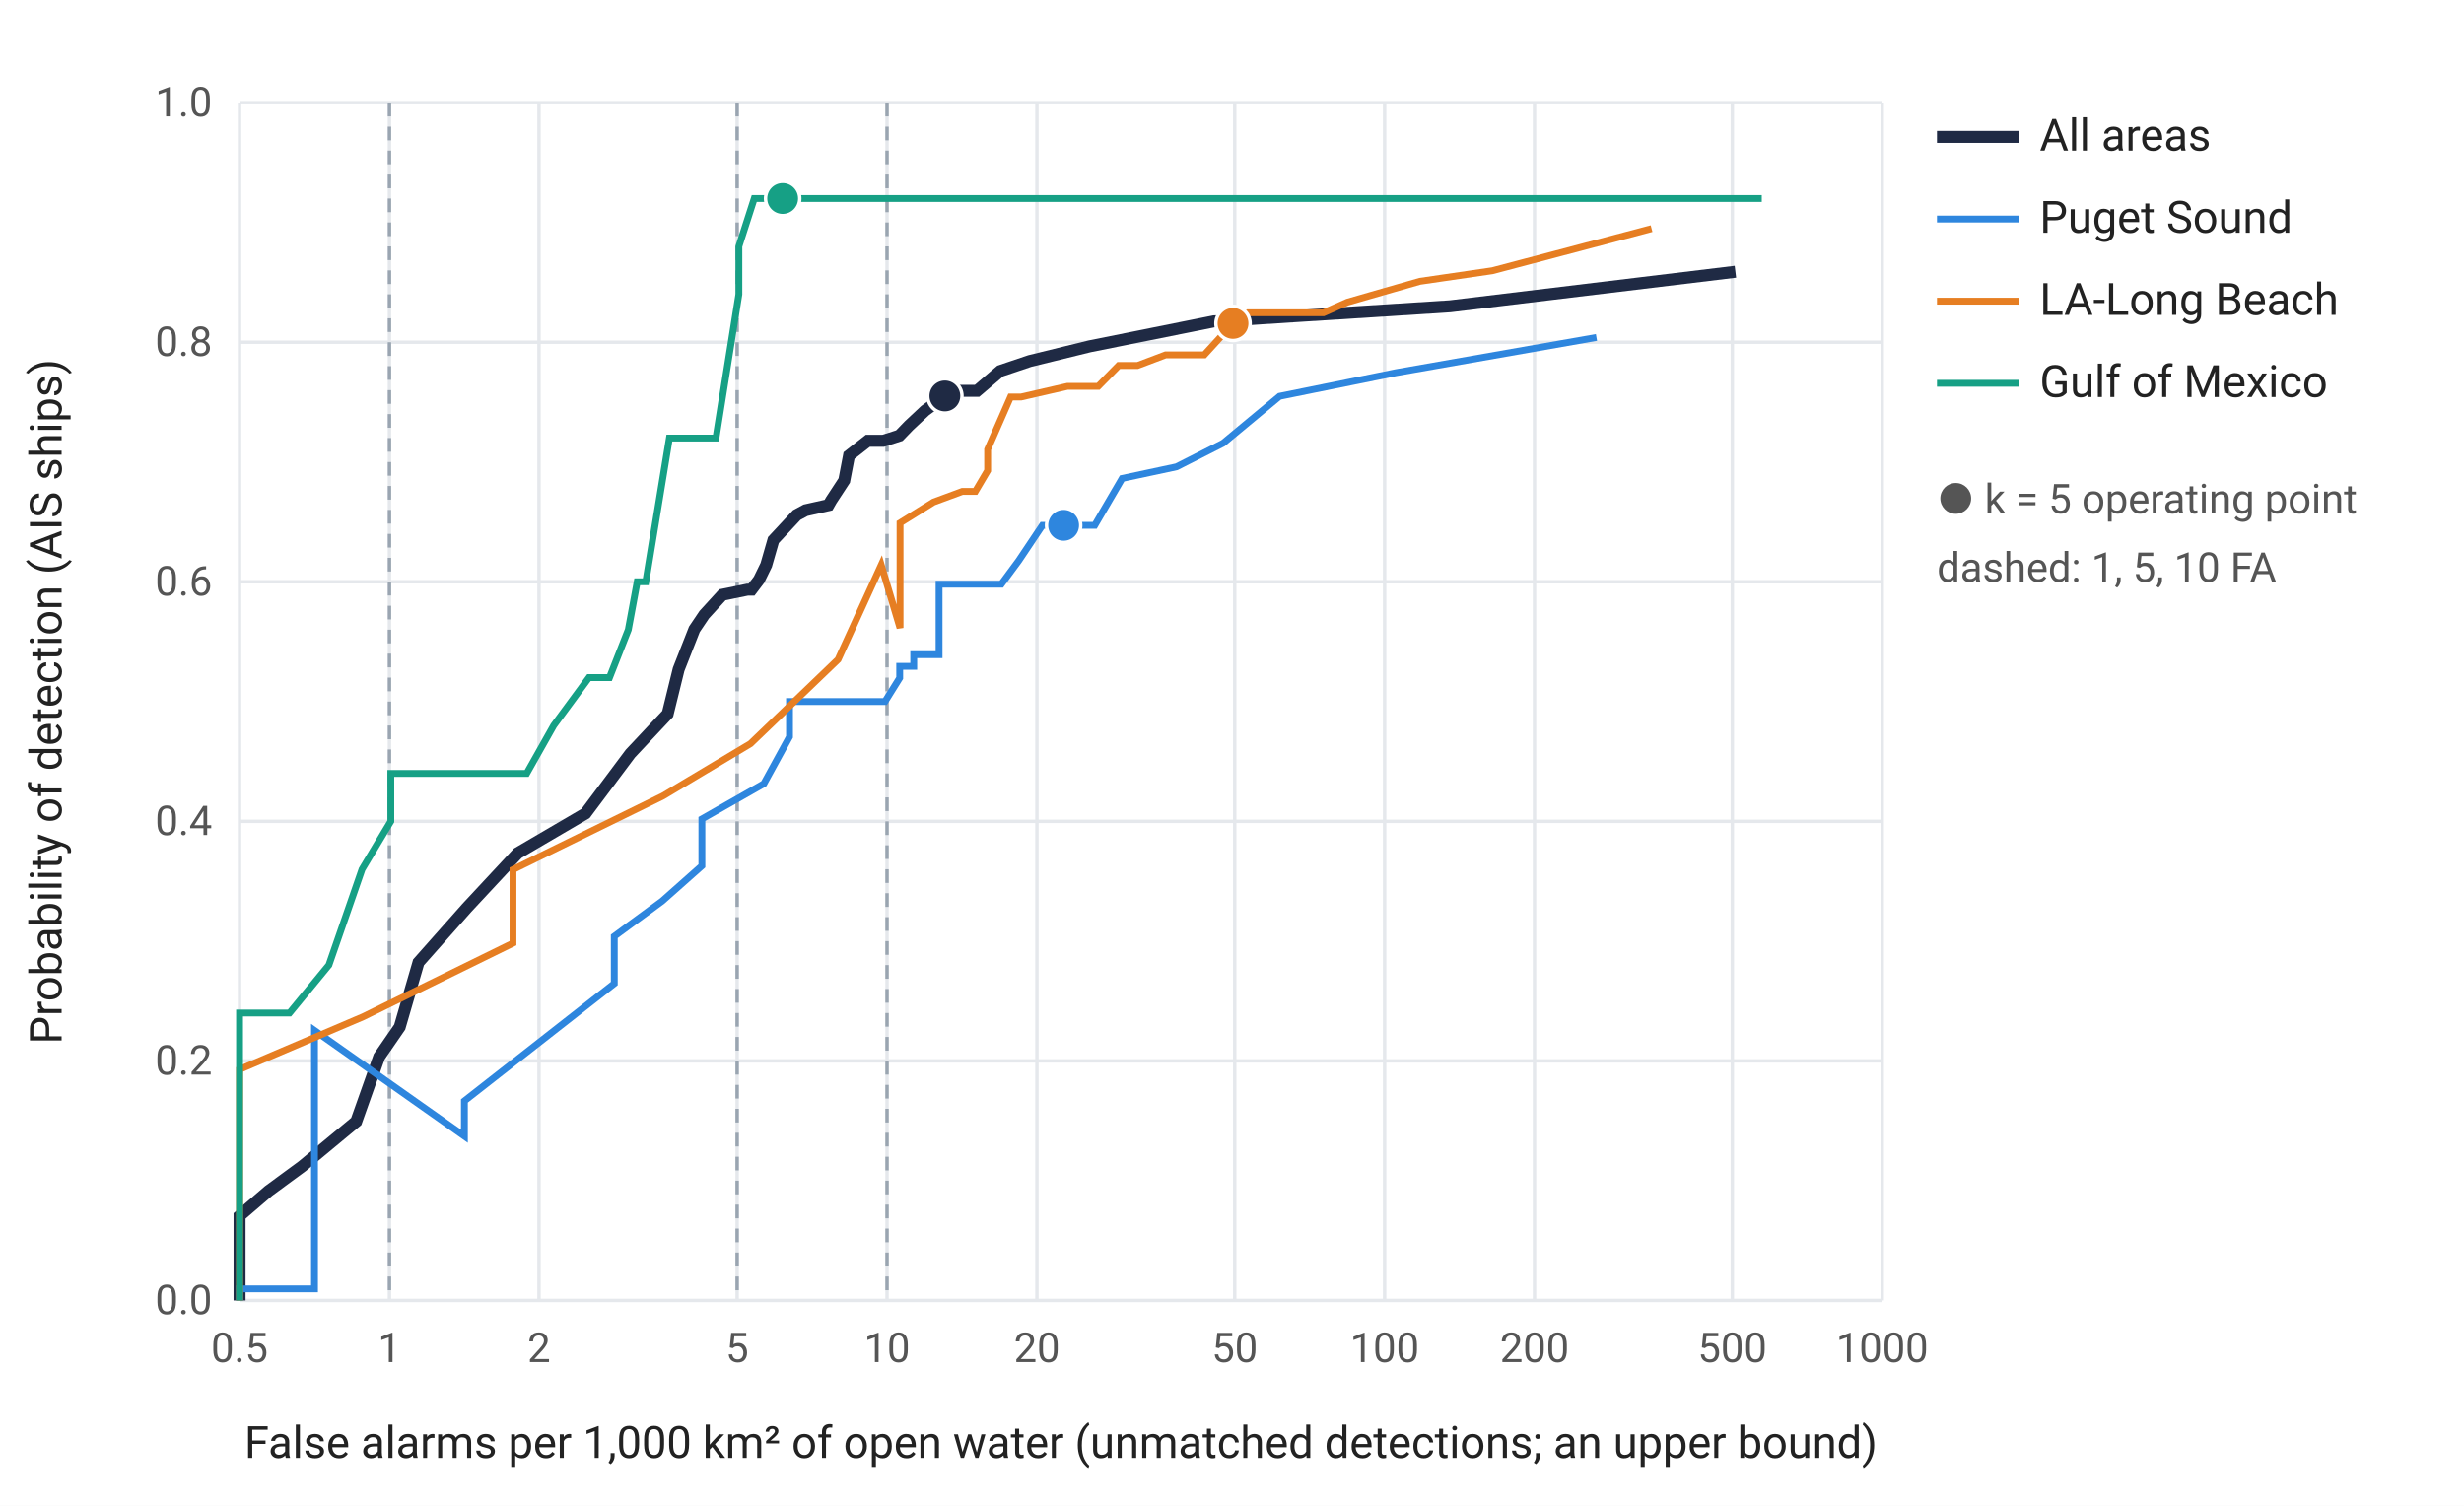
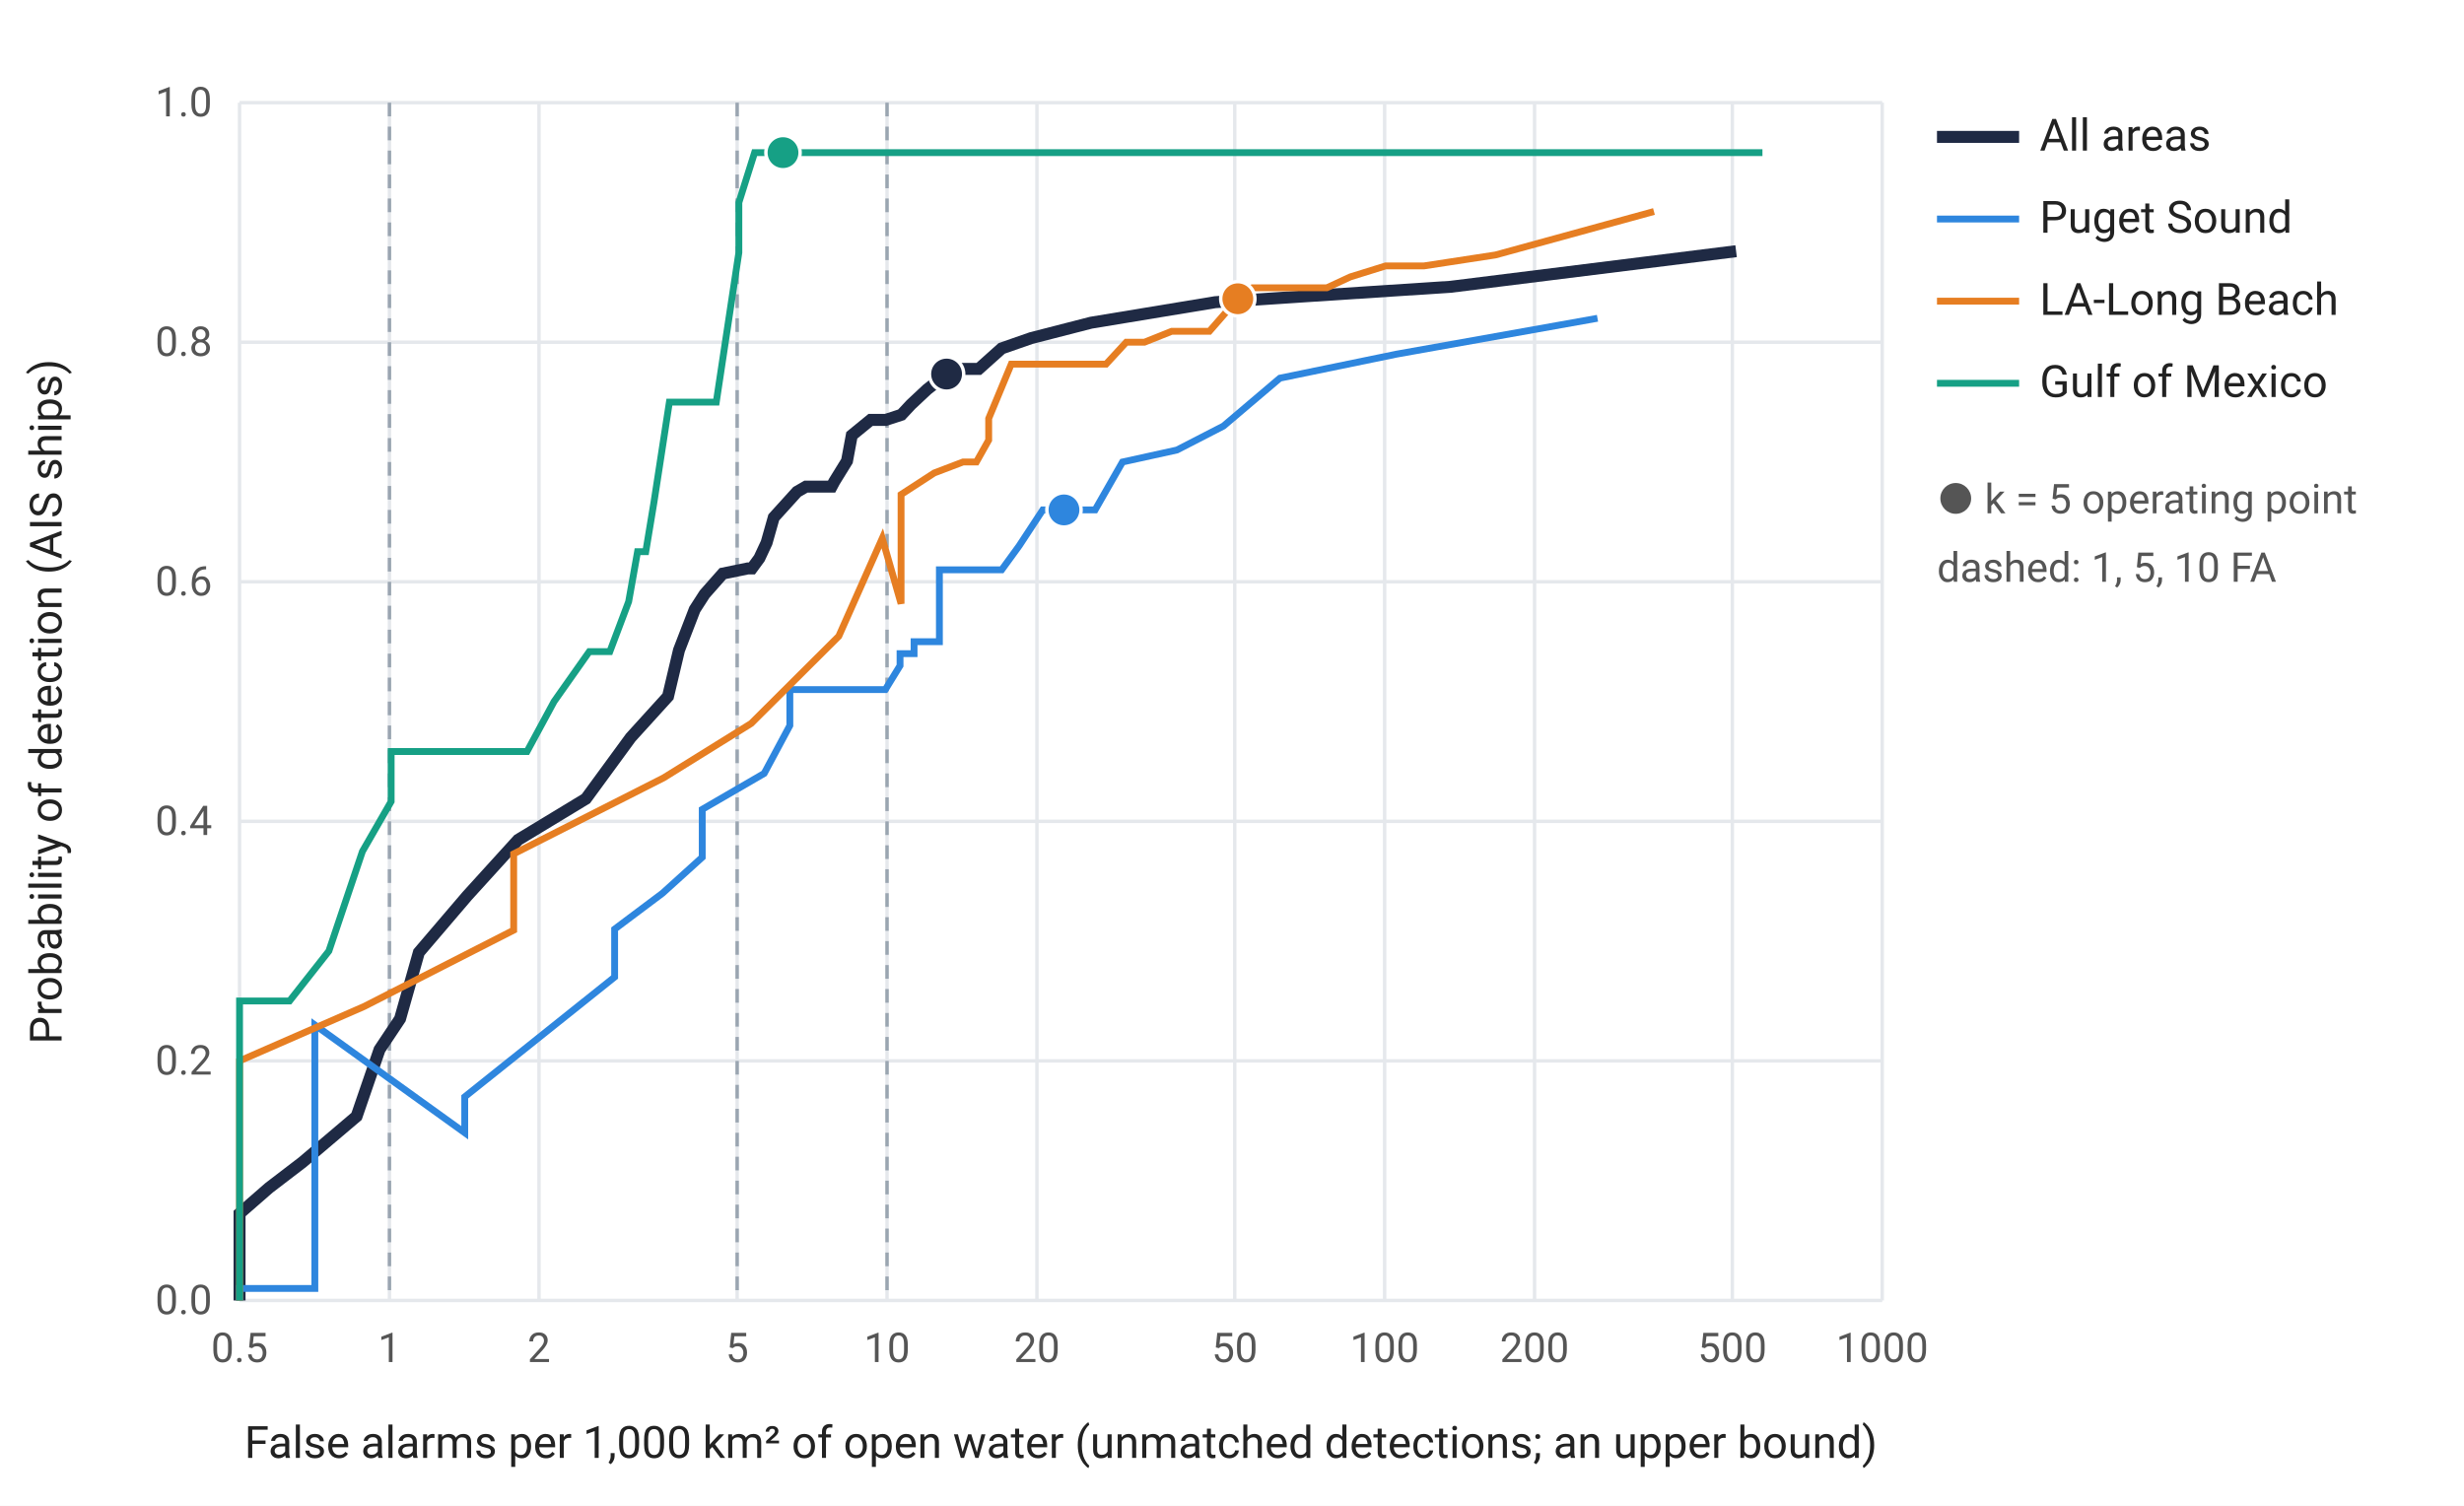
<svg xmlns="http://www.w3.org/2000/svg" viewBox="0 0 720 440" width="720" height="440" font-family="system-ui, -apple-system, Segoe UI, Roboto, sans-serif">
  <rect width="720" height="440" fill="#ffffff" />
  <line x1="70.0" y1="30" x2="70.0" y2="380" stroke="#e5e8ec" />
  <text x="70.0" y="398" font-size="12" text-anchor="middle" fill="#555">0.5</text>
  <line x1="113.8" y1="30" x2="113.8" y2="380" stroke="#e5e8ec" />
  <text x="113.8" y="398" font-size="12" text-anchor="middle" fill="#555">1</text>
  <line x1="157.5" y1="30" x2="157.5" y2="380" stroke="#e5e8ec" />
  <text x="157.5" y="398" font-size="12" text-anchor="middle" fill="#555">2</text>
  <line x1="215.4" y1="30" x2="215.4" y2="380" stroke="#e5e8ec" />
  <text x="215.4" y="398" font-size="12" text-anchor="middle" fill="#555">5</text>
  <line x1="259.2" y1="30" x2="259.2" y2="380" stroke="#e5e8ec" />
  <text x="259.2" y="398" font-size="12" text-anchor="middle" fill="#555">10</text>
  <line x1="303.0" y1="30" x2="303.0" y2="380" stroke="#e5e8ec" />
  <text x="303.0" y="398" font-size="12" text-anchor="middle" fill="#555">20</text>
  <line x1="360.8" y1="30" x2="360.8" y2="380" stroke="#e5e8ec" />
  <text x="360.8" y="398" font-size="12" text-anchor="middle" fill="#555">50</text>
  <line x1="404.6" y1="30" x2="404.6" y2="380" stroke="#e5e8ec" />
  <text x="404.6" y="398" font-size="12" text-anchor="middle" fill="#555">100</text>
  <line x1="448.4" y1="30" x2="448.4" y2="380" stroke="#e5e8ec" />
  <text x="448.4" y="398" font-size="12" text-anchor="middle" fill="#555">200</text>
  <line x1="506.2" y1="30" x2="506.2" y2="380" stroke="#e5e8ec" />
  <text x="506.2" y="398" font-size="12" text-anchor="middle" fill="#555">500</text>
  <line x1="550.0" y1="30" x2="550.0" y2="380" stroke="#e5e8ec" />
  <text x="550.0" y="398" font-size="12" text-anchor="middle" fill="#555">1000</text>
  <line x1="70" y1="380.0" x2="550" y2="380.0" stroke="#e5e8ec" />
  <text x="62" y="384.0" font-size="12" text-anchor="end" fill="#555">0.0</text>
  <line x1="70" y1="310.0" x2="550" y2="310.0" stroke="#e5e8ec" />
  <text x="62" y="314.0" font-size="12" text-anchor="end" fill="#555">0.2</text>
  <line x1="70" y1="240.0" x2="550" y2="240.0" stroke="#e5e8ec" />
  <text x="62" y="244.0" font-size="12" text-anchor="end" fill="#555">0.4</text>
  <line x1="70" y1="170.0" x2="550" y2="170.0" stroke="#e5e8ec" />
  <text x="62" y="174.0" font-size="12" text-anchor="end" fill="#555">0.6</text>
  <line x1="70" y1="100.0" x2="550" y2="100.0" stroke="#e5e8ec" />
  <text x="62" y="104.0" font-size="12" text-anchor="end" fill="#555">0.8</text>
  <line x1="70" y1="30.0" x2="550" y2="30.0" stroke="#e5e8ec" />
  <text x="62" y="34.0" font-size="12" text-anchor="end" fill="#555">1.0</text>
  <line x1="113.8" y1="30" x2="113.8" y2="380" stroke="#9aa5b1" stroke-dasharray="4 3" />
  <line x1="215.4" y1="30" x2="215.4" y2="380" stroke="#9aa5b1" stroke-dasharray="4 3" />
  <line x1="259.2" y1="30" x2="259.2" y2="380" stroke="#9aa5b1" stroke-dasharray="4 3" />
-   <polyline fill="none" stroke="#1f2a44" stroke-width="3.5" points="70.0,380.0 70.0,380.0 70.0,380.0 70.0,380.0 70.0,380.0 70.0,380.0 70.0,380.0 70.0,378.5 70.0,378.5 70.0,378.5 70.0,377.1 70.0,375.6 70.0,374.2 70.0,371.3 70.0,369.8 70.0,368.4 70.0,359.7 70.0,355.3 78.5,348.0 88.3,340.8 104.1,327.7 110.8,308.8 116.8,300.1 122.3,281.2 136.4,265.3 151.3,249.3 171.1,237.7 184.2,220.2 195.1,208.6 198.3,195.6 202.9,183.9 205.8,179.6 211.1,173.8 218.4,172.3 219.6,172.3 221.8,169.4 223.9,165.1 226.0,157.8 232.8,150.5 235.4,149.1 235.4,149.1 242.1,147.6 242.9,146.2 246.7,140.4 248.1,133.1 253.6,128.8 258.1,128.8 262.8,127.3 265.6,124.4 270.3,120.0 276.1,115.7 279.2,114.2 285.5,114.2 292.3,108.4 300.9,105.5 318.4,101.2 354.7,93.9 423.7,89.5 507.1,79.4" />
-   <circle cx="276.1" cy="115.7" r="5" fill="#1f2a44" stroke="#fff" />
+   <polyline fill="none" stroke="#1f2a44" stroke-width="3.5" points="70.0,380.0 70.0,380.0 70.0,380.0 70.0,380.0 70.0,380.0 70.0,380.0 70.0,380.0 70.0,378.5 70.0,378.5 70.0,378.5 70.0,377.0 70.0,375.5 70.0,374.0 70.0,371.0 70.0,369.5 70.0,368.0 70.0,359.1 70.0,354.6 78.6,347.1 88.4,339.6 104.2,326.2 110.9,306.7 116.9,297.7 122.4,278.3 136.5,261.8 151.4,245.4 171.2,233.4 184.3,215.5 195.2,203.5 198.4,190.0 203.0,178.1 205.9,173.6 211.2,167.6 218.5,166.1 219.7,166.1 221.9,163.1 224.0,158.6 226.1,151.2 232.9,143.7 235.5,142.2 235.5,142.2 243.0,142.2 243.8,140.7 247.5,134.7 248.9,127.2 254.4,122.7 258.8,122.7 263.4,121.2 266.2,118.2 270.9,113.8 276.6,109.3 279.8,107.8 286.0,107.8 292.7,101.8 301.3,98.8 318.8,94.3 355.1,88.3 423.9,83.8 507.3,73.4" />
+   <circle cx="276.6" cy="109.3" r="5" fill="#1f2a44" stroke="#fff" />
  <line x1="566" y1="40" x2="590" y2="40" stroke="#1f2a44" stroke-width="3.5" />
  <text x="596" y="44" font-size="13" fill="#222">All areas</text>
-   <polyline fill="none" stroke="#2e86de" stroke-width="2" points="70.0,380.0 70.0,380.0 70.0,380.0 70.0,380.0 70.0,380.0 70.0,380.0 70.0,380.0 70.0,380.0 70.0,380.0 70.0,380.0 70.0,380.0 70.0,376.6 70.0,376.6 70.0,376.6 70.0,376.6 91.9,376.6 91.9,369.7 91.9,362.8 91.9,352.5 91.9,345.7 91.9,301.1 135.7,332.0 135.7,321.7 135.7,321.7 179.5,287.4 179.5,273.6 193.5,263.3 205.1,253.0 205.1,239.3 223.2,229.0 230.7,215.3 230.7,211.9 230.7,205.0 253.9,205.0 258.6,205.0 258.6,205.0 262.9,198.1 262.9,194.7 267.0,194.7 267.0,191.3 267.0,191.3 274.4,191.3 274.4,187.8 274.4,184.4 274.4,170.7 281.1,170.7 289.9,170.7 292.6,170.7 297.7,163.8 304.6,153.5 310.8,153.5 314.6,153.5 319.9,153.5 327.9,139.8 343.8,136.4 357.4,129.5 373.9,115.8 407.9,108.9 466.5,98.6" />
-   <circle cx="310.8" cy="153.5" r="5" fill="#2e86de" stroke="#fff" />
+   <polyline fill="none" stroke="#2e86de" stroke-width="2" points="70.0,380.0 70.0,380.0 70.0,380.0 70.0,380.0 70.0,380.0 70.0,380.0 70.0,380.0 70.0,380.0 70.0,380.0 70.0,380.0 70.0,380.0 70.0,376.5 70.0,376.5 70.0,376.5 70.0,376.5 92.0,376.5 92.0,369.5 92.0,362.5 92.0,352.0 92.0,345.0 92.0,299.5 135.8,331.0 135.8,320.5 135.8,320.5 179.6,285.5 179.6,271.5 193.6,261.0 205.2,250.5 205.2,236.5 223.3,226.0 230.8,212.0 230.8,208.5 230.8,201.5 254.0,201.5 258.7,201.5 258.7,201.5 263.0,194.5 263.0,191.0 267.1,191.0 267.1,187.5 267.1,187.5 274.5,187.5 274.5,184.0 274.5,180.5 274.5,166.5 281.2,166.5 290.0,166.5 292.7,166.5 297.8,159.5 304.7,149.0 310.9,149.0 314.7,149.0 320.0,149.0 328.0,135.0 343.9,131.5 357.5,124.5 374.0,110.5 408.0,103.5 466.8,93.0" />
+   <circle cx="310.9" cy="149.0" r="5" fill="#2e86de" stroke="#fff" />
  <line x1="566" y1="64" x2="590" y2="64" stroke="#2e86de" stroke-width="2" />
  <text x="596" y="68" font-size="13" fill="#222">Puget Sound</text>
-   <polyline fill="none" stroke="#e67e22" stroke-width="2" points="70.0,380.0 70.0,380.0 70.0,380.0 70.0,380.0 70.0,380.0 70.0,380.0 70.0,380.0 70.0,380.0 70.0,380.0 70.0,380.0 70.0,380.0 70.0,380.0 70.0,380.0 70.0,380.0 70.0,376.9 70.0,376.9 70.0,364.6 70.0,361.6 70.0,355.4 70.0,349.3 70.0,340.1 70.0,312.5 106.1,297.1 149.9,275.6 149.9,254.1 193.7,232.6 219.3,217.3 244.9,192.7 257.5,165.1 263.0,183.5 263.0,152.8 272.8,146.7 281.2,143.6 285.0,143.6 285.0,143.6 288.6,137.5 288.6,137.5 288.6,131.3 295.3,116.0 298.4,116.0 298.4,116.0 311.9,112.9 314.2,112.9 316.5,112.9 320.9,112.9 326.9,106.8 332.4,106.8 340.6,103.7 343.6,103.7 351.9,103.7 360.3,94.5 364.7,91.4 376.2,91.4 386.7,91.4 393.7,88.3 404.1,85.3 414.9,82.2 436.1,79.1 482.6,66.8" />
-   <circle cx="360.3" cy="94.5" r="5" fill="#e67e22" stroke="#fff" />
+   <polyline fill="none" stroke="#e67e22" stroke-width="2" points="70.0,380.0 70.0,380.0 70.0,380.0 70.0,380.0 70.0,380.0 70.0,380.0 70.0,380.0 70.0,380.0 70.0,380.0 70.0,380.0 70.0,380.0 70.0,380.0 70.0,380.0 70.0,380.0 70.0,376.8 70.0,376.8 70.0,364.1 70.0,360.9 70.0,354.5 70.0,348.2 70.0,338.6 70.0,310.0 106.4,294.1 150.1,271.8 150.1,249.5 193.9,227.3 219.5,211.4 245.1,185.9 257.8,157.3 263.3,176.4 263.3,144.5 273.0,138.2 281.4,135.0 285.3,135.0 285.3,135.0 288.9,128.6 288.9,128.6 288.9,122.3 295.5,106.4 298.6,106.4 298.6,106.4 314.5,106.4 316.8,106.4 319.0,106.4 323.2,106.4 329.1,100.0 334.4,100.0 342.4,96.8 345.3,96.8 353.4,96.8 361.7,87.3 366.0,84.1 377.3,84.1 387.7,84.1 394.6,80.9 404.9,77.7 416.1,77.7 437.0,74.5 483.3,61.8" />
+   <circle cx="361.7" cy="87.3" r="5" fill="#e67e22" stroke="#fff" />
  <line x1="566" y1="88" x2="590" y2="88" stroke="#e67e22" stroke-width="2" />
  <text x="596" y="92" font-size="13" fill="#222">LA-Long Beach</text>
-   <polyline fill="none" stroke="#16a085" stroke-width="2" points="70.0,380.0 70.0,380.0 70.0,380.0 70.0,380.0 70.0,380.0 70.0,380.0 70.0,380.0 70.0,366.0 70.0,366.0 70.0,366.0 70.0,352.0 70.0,352.0 70.0,338.0 70.0,310.0 70.0,310.0 70.0,296.0 70.0,296.0 70.0,296.0 84.6,296.0 96.1,282.0 105.8,254.0 114.2,240.0 114.2,226.0 121.7,226.0 121.7,226.0 134.3,226.0 153.9,226.0 161.8,212.0 172.1,198.0 175.2,198.0 178.1,198.0 178.1,198.0 183.6,184.0 186.2,170.0 186.2,170.0 188.7,170.0 191.0,156.0 195.6,128.0 203.7,128.0 207.4,128.0 207.4,128.0 209.2,128.0 209.2,128.0 215.9,86.0 215.9,72.0 220.4,58.0 221.9,58.0 224.7,58.0 226.1,58.0 226.1,58.0 228.7,58.0 230.0,58.0 230.0,58.0 230.0,58.0 234.8,58.0 266.4,58.0 333.1,58.0 424.3,58.0 514.8,58.0" />
-   <circle cx="228.7" cy="58.0" r="5" fill="#16a085" stroke="#fff" />
+   <polyline fill="none" stroke="#16a085" stroke-width="2" points="70.0,380.0 70.0,380.0 70.0,380.0 70.0,380.0 70.0,380.0 70.0,380.0 70.0,380.0 70.0,365.4 70.0,365.4 70.0,365.4 70.0,350.8 70.0,350.8 70.0,336.2 70.0,307.1 70.0,307.1 70.0,292.5 70.0,292.5 70.0,292.5 84.6,292.5 96.1,277.9 105.9,248.8 114.3,234.2 114.3,219.6 121.7,219.6 121.7,219.6 134.4,219.6 154.0,219.6 161.9,205.0 172.2,190.4 175.3,190.4 178.2,190.4 178.2,190.4 183.7,175.8 186.3,161.2 186.3,161.2 188.7,161.2 191.1,146.7 195.6,117.5 203.8,117.5 207.5,117.5 207.5,117.5 209.3,117.5 209.3,117.5 215.9,73.8 215.9,59.2 220.5,44.6 222.0,44.6 224.8,44.6 226.1,44.6 226.1,44.6 228.8,44.6 230.0,44.6 230.0,44.6 230.0,44.6 234.9,44.6 266.4,44.6 333.2,44.6 424.4,44.6 515.0,44.6" />
+   <circle cx="228.8" cy="44.6" r="5" fill="#16a085" stroke="#fff" />
  <line x1="566" y1="112" x2="590" y2="112" stroke="#16a085" stroke-width="2" />
  <text x="596" y="116" font-size="13" fill="#222">Gulf of Mexico</text>
  <text x="566" y="150" font-size="12" fill="#555">● k = 5 operating point</text>
  <text x="566" y="170" font-size="12" fill="#555">dashed: 1, 5, 10 FA</text>
  <text x="310.0" y="426" font-size="13" text-anchor="middle" fill="#222">False alarms per 1,000 km² of open water (unmatched detections; an upper bound)</text>
  <text transform="translate(18 205.0) rotate(-90)" font-size="13" text-anchor="middle" fill="#222">Probability of detection (AIS ships)</text>
</svg>
